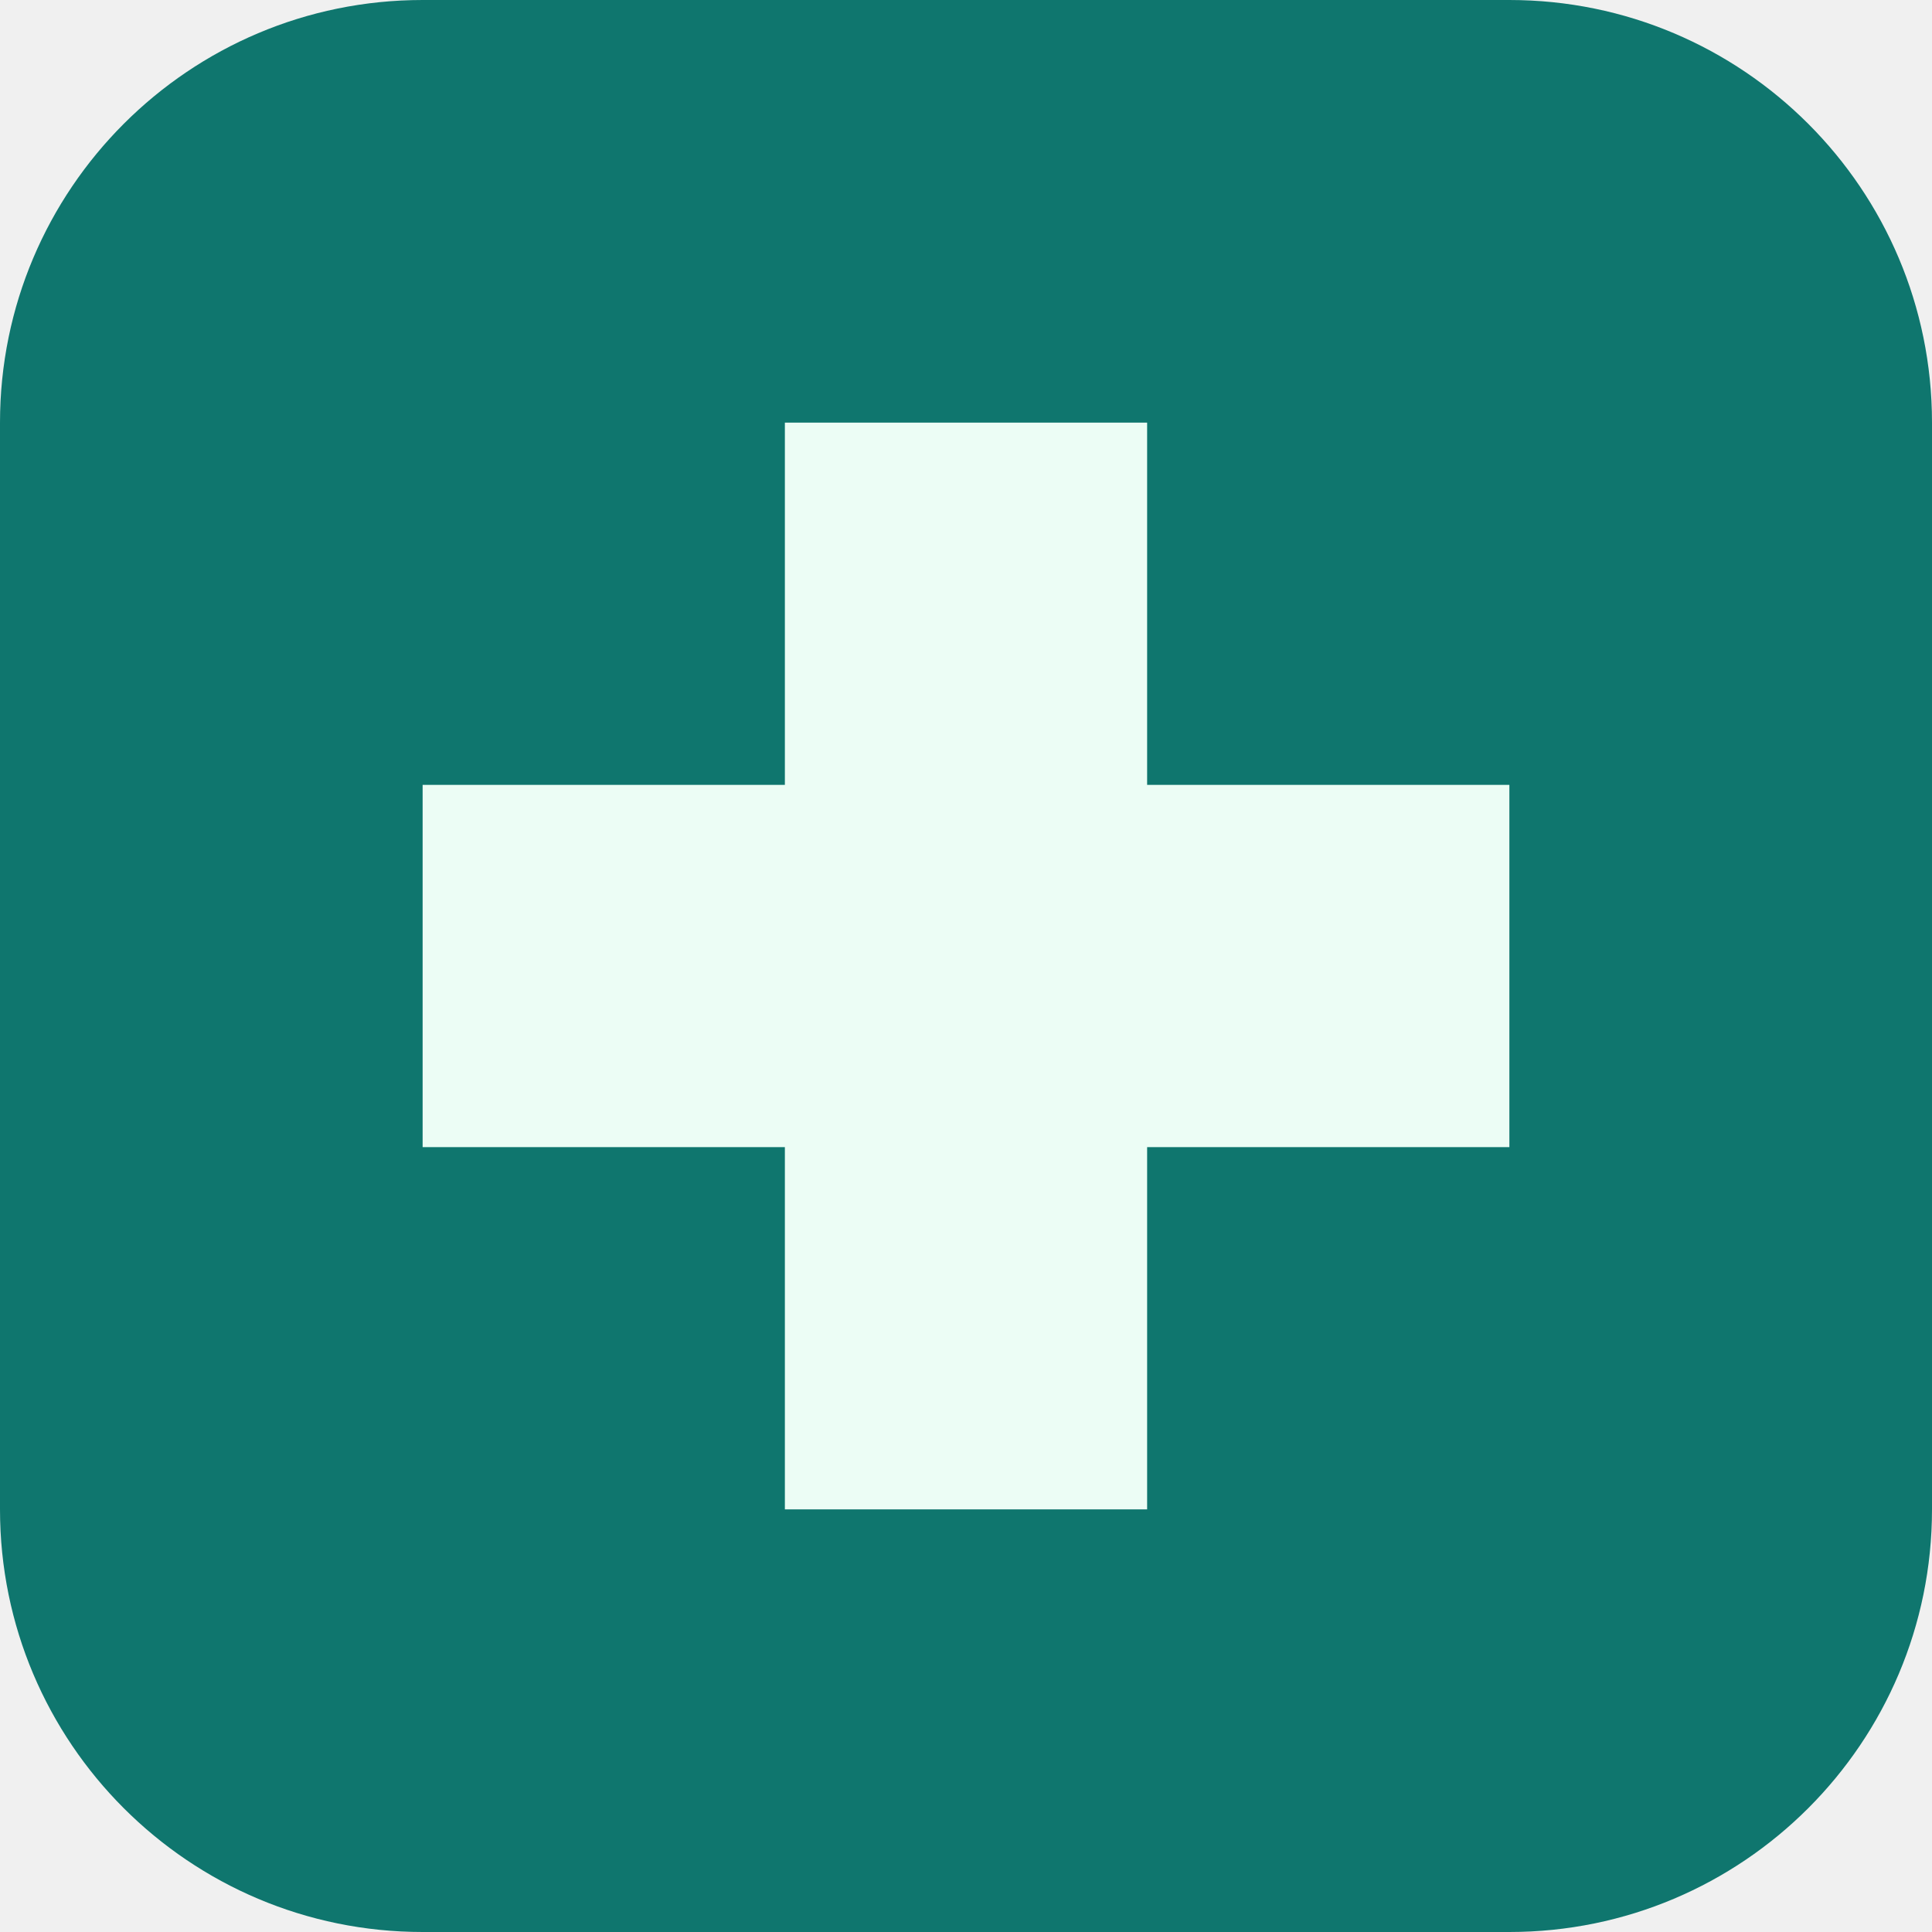
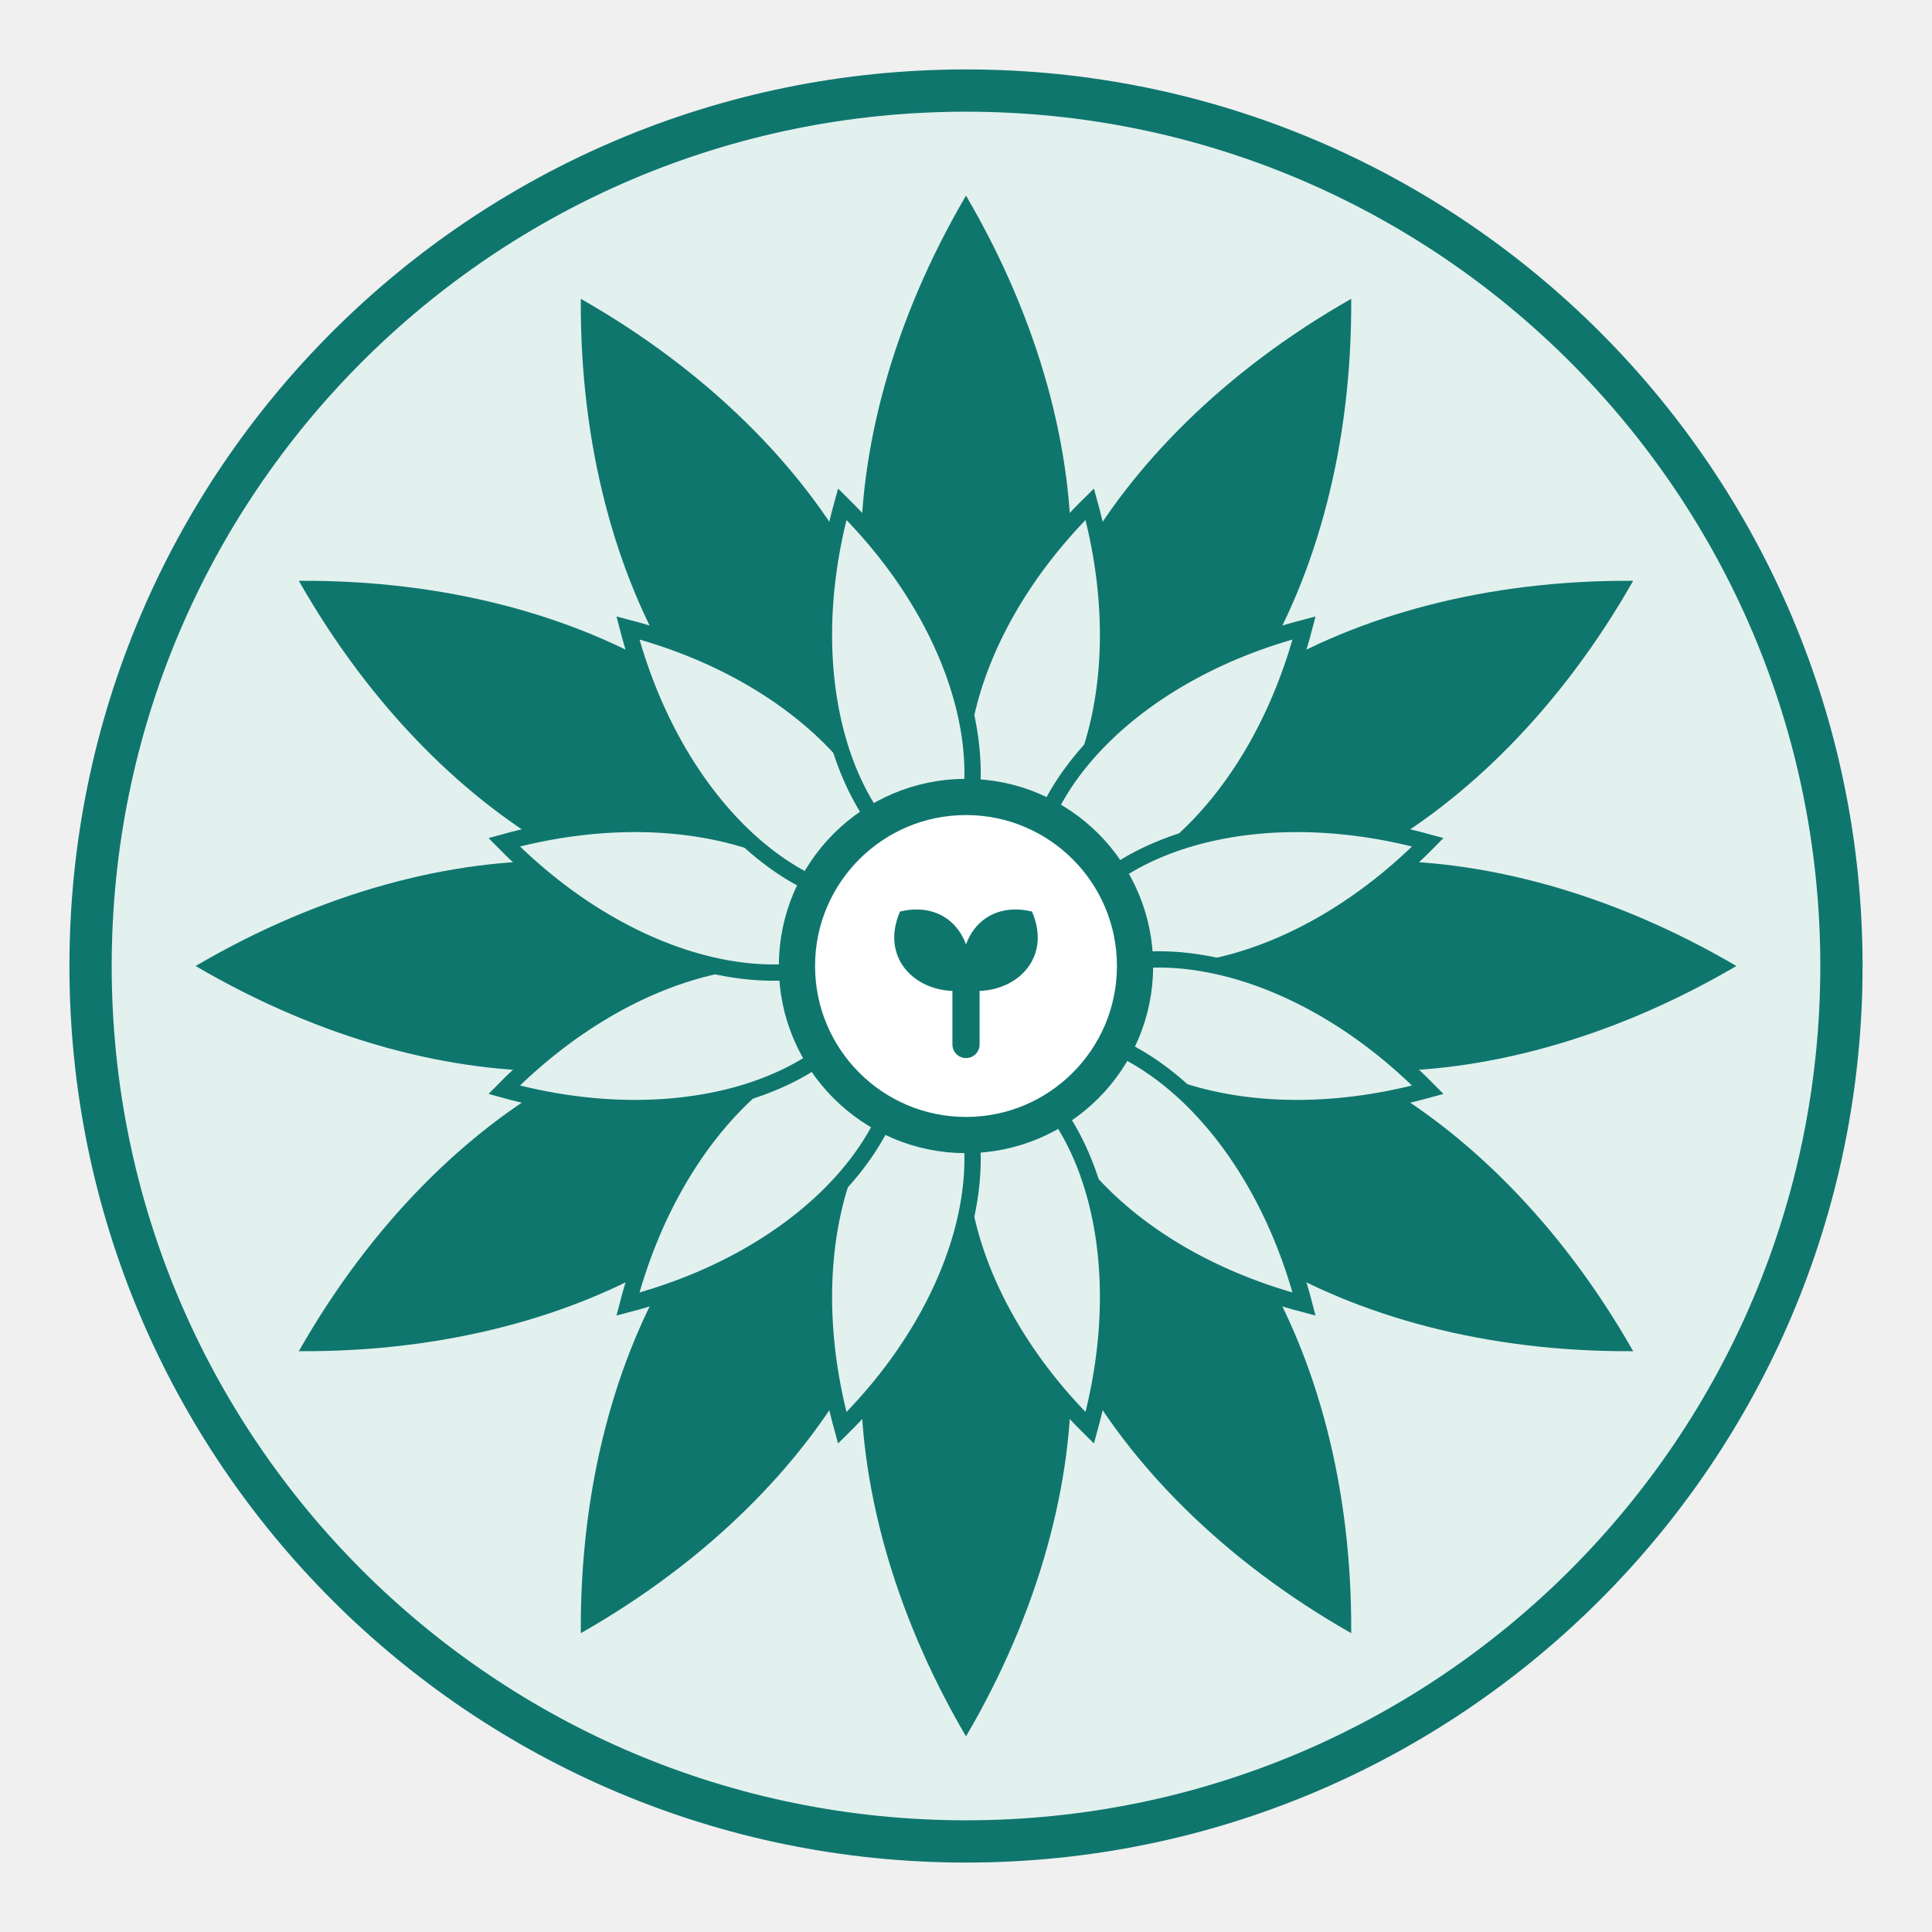
- <svg xmlns="http://www.w3.org/2000/svg" viewBox="0 0 32 32" width="32" height="32">
-   <rect width="32" height="32" rx="7" fill="#0f766e" />
-   <path d="M13 7h6v6h6v6h-6v6h-6v-6H7v-6h6z" fill="#ecfdf5" />
+ <svg xmlns="http://www.w3.org/2000/svg" viewBox="0 0 640 640" width="32" height="32">
+   <circle cx="320" cy="320" r="290" fill="#e2f1ee" stroke="#0f766e" stroke-width="14" />
+   <g transform="translate(320 320)">
+     <path d="M0 -34 C30 -58 34 -118 0 -176 C-34 -118 -30 -58 0 -34 Z" transform="rotate(0) scale(1.45)" fill="#0f766e" />
+     <path d="M0 -34 C30 -58 34 -118 0 -176 C-34 -118 -30 -58 0 -34 Z" transform="rotate(30) scale(1.45)" fill="#0f766e" />
+     <path d="M0 -34 C30 -58 34 -118 0 -176 C-34 -118 -30 -58 0 -34 Z" transform="rotate(60) scale(1.45)" fill="#0f766e" />
+     <path d="M0 -34 C30 -58 34 -118 0 -176 C-34 -118 -30 -58 0 -34 Z" transform="rotate(90) scale(1.45)" fill="#0f766e" />
+     <path d="M0 -34 C30 -58 34 -118 0 -176 C-34 -118 -30 -58 0 -34 Z" transform="rotate(120) scale(1.45)" fill="#0f766e" />
+     <path d="M0 -34 C30 -58 34 -118 0 -176 C-34 -118 -30 -58 0 -34 Z" transform="rotate(150) scale(1.45)" fill="#0f766e" />
+     <path d="M0 -34 C30 -58 34 -118 0 -176 C-34 -118 -30 -58 0 -34 Z" transform="rotate(180) scale(1.45)" fill="#0f766e" />
+     <path d="M0 -34 C30 -58 34 -118 0 -176 C-34 -118 -30 -58 0 -34 Z" transform="rotate(210) scale(1.45)" fill="#0f766e" />
+     <path d="M0 -34 C30 -58 34 -118 0 -176 C-34 -118 -30 -58 0 -34 Z" transform="rotate(240) scale(1.45)" fill="#0f766e" />
+     <path d="M0 -34 C30 -58 34 -118 0 -176 C-34 -118 -30 -58 0 -34 Z" transform="rotate(270) scale(1.45)" fill="#0f766e" />
+     <path d="M0 -34 C30 -58 34 -118 0 -176 C-34 -118 -30 -58 0 -34 Z" transform="rotate(300) scale(1.45)" fill="#0f766e" />
+     <path d="M0 -34 C30 -58 34 -118 0 -176 C-34 -118 -30 -58 0 -34 Z" transform="rotate(330) scale(1.45)" fill="#0f766e" />
+     <path d="M0 -34 C30 -58 34 -118 0 -176 C-34 -118 -30 -58 0 -34 Z" transform="rotate(15) scale(0.9)" fill="#e2f1ee" stroke="#0f766e" stroke-width="6" />
+     <path d="M0 -34 C30 -58 34 -118 0 -176 C-34 -118 -30 -58 0 -34 Z" transform="rotate(45) scale(0.9)" fill="#e2f1ee" stroke="#0f766e" stroke-width="6" />
+     <path d="M0 -34 C30 -58 34 -118 0 -176 C-34 -118 -30 -58 0 -34 Z" transform="rotate(75) scale(0.9)" fill="#e2f1ee" stroke="#0f766e" stroke-width="6" />
+     <path d="M0 -34 C30 -58 34 -118 0 -176 C-34 -118 -30 -58 0 -34 Z" transform="rotate(105) scale(0.9)" fill="#e2f1ee" stroke="#0f766e" stroke-width="6" />
+     <path d="M0 -34 C30 -58 34 -118 0 -176 C-34 -118 -30 -58 0 -34 Z" transform="rotate(135) scale(0.9)" fill="#e2f1ee" stroke="#0f766e" stroke-width="6" />
+     <path d="M0 -34 C30 -58 34 -118 0 -176 C-34 -118 -30 -58 0 -34 Z" transform="rotate(165) scale(0.9)" fill="#e2f1ee" stroke="#0f766e" stroke-width="6" />
+     <path d="M0 -34 C30 -58 34 -118 0 -176 C-34 -118 -30 -58 0 -34 Z" transform="rotate(195) scale(0.9)" fill="#e2f1ee" stroke="#0f766e" stroke-width="6" />
+     <path d="M0 -34 C30 -58 34 -118 0 -176 C-34 -118 -30 -58 0 -34 Z" transform="rotate(225) scale(0.9)" fill="#e2f1ee" stroke="#0f766e" stroke-width="6" />
+     <path d="M0 -34 C30 -58 34 -118 0 -176 C-34 -118 -30 -58 0 -34 Z" transform="rotate(255) scale(0.9)" fill="#e2f1ee" stroke="#0f766e" stroke-width="6" />
+     <path d="M0 -34 C30 -58 34 -118 0 -176 C-34 -118 -30 -58 0 -34 Z" transform="rotate(285) scale(0.9)" fill="#e2f1ee" stroke="#0f766e" stroke-width="6" />
+     <path d="M0 -34 C30 -58 34 -118 0 -176 C-34 -118 -30 -58 0 -34 Z" transform="rotate(315) scale(0.9)" fill="#e2f1ee" stroke="#0f766e" stroke-width="6" />
+     <path d="M0 -34 C30 -58 34 -118 0 -176 C-34 -118 -30 -58 0 -34 Z" transform="rotate(345) scale(0.9)" fill="#e2f1ee" stroke="#0f766e" stroke-width="6" />
+     <circle r="56" fill="#ffffff" stroke="#0f766e" stroke-width="12" />
+     <path d="M0 26 V6" fill="none" stroke="#0f766e" stroke-width="9" stroke-linecap="round" />
+     <path d="M0 0 C13 -8 16 -26 0 -34 C-16 -26 -13 -8 0 0 Z" transform="translate(0 8) rotate(-40)" fill="#0f766e" />
+     <path d="M0 0 C13 -8 16 -26 0 -34 C-16 -26 -13 -8 0 0 Z" transform="translate(0 8) rotate(40)" fill="#0f766e" />
+   </g>
</svg>
